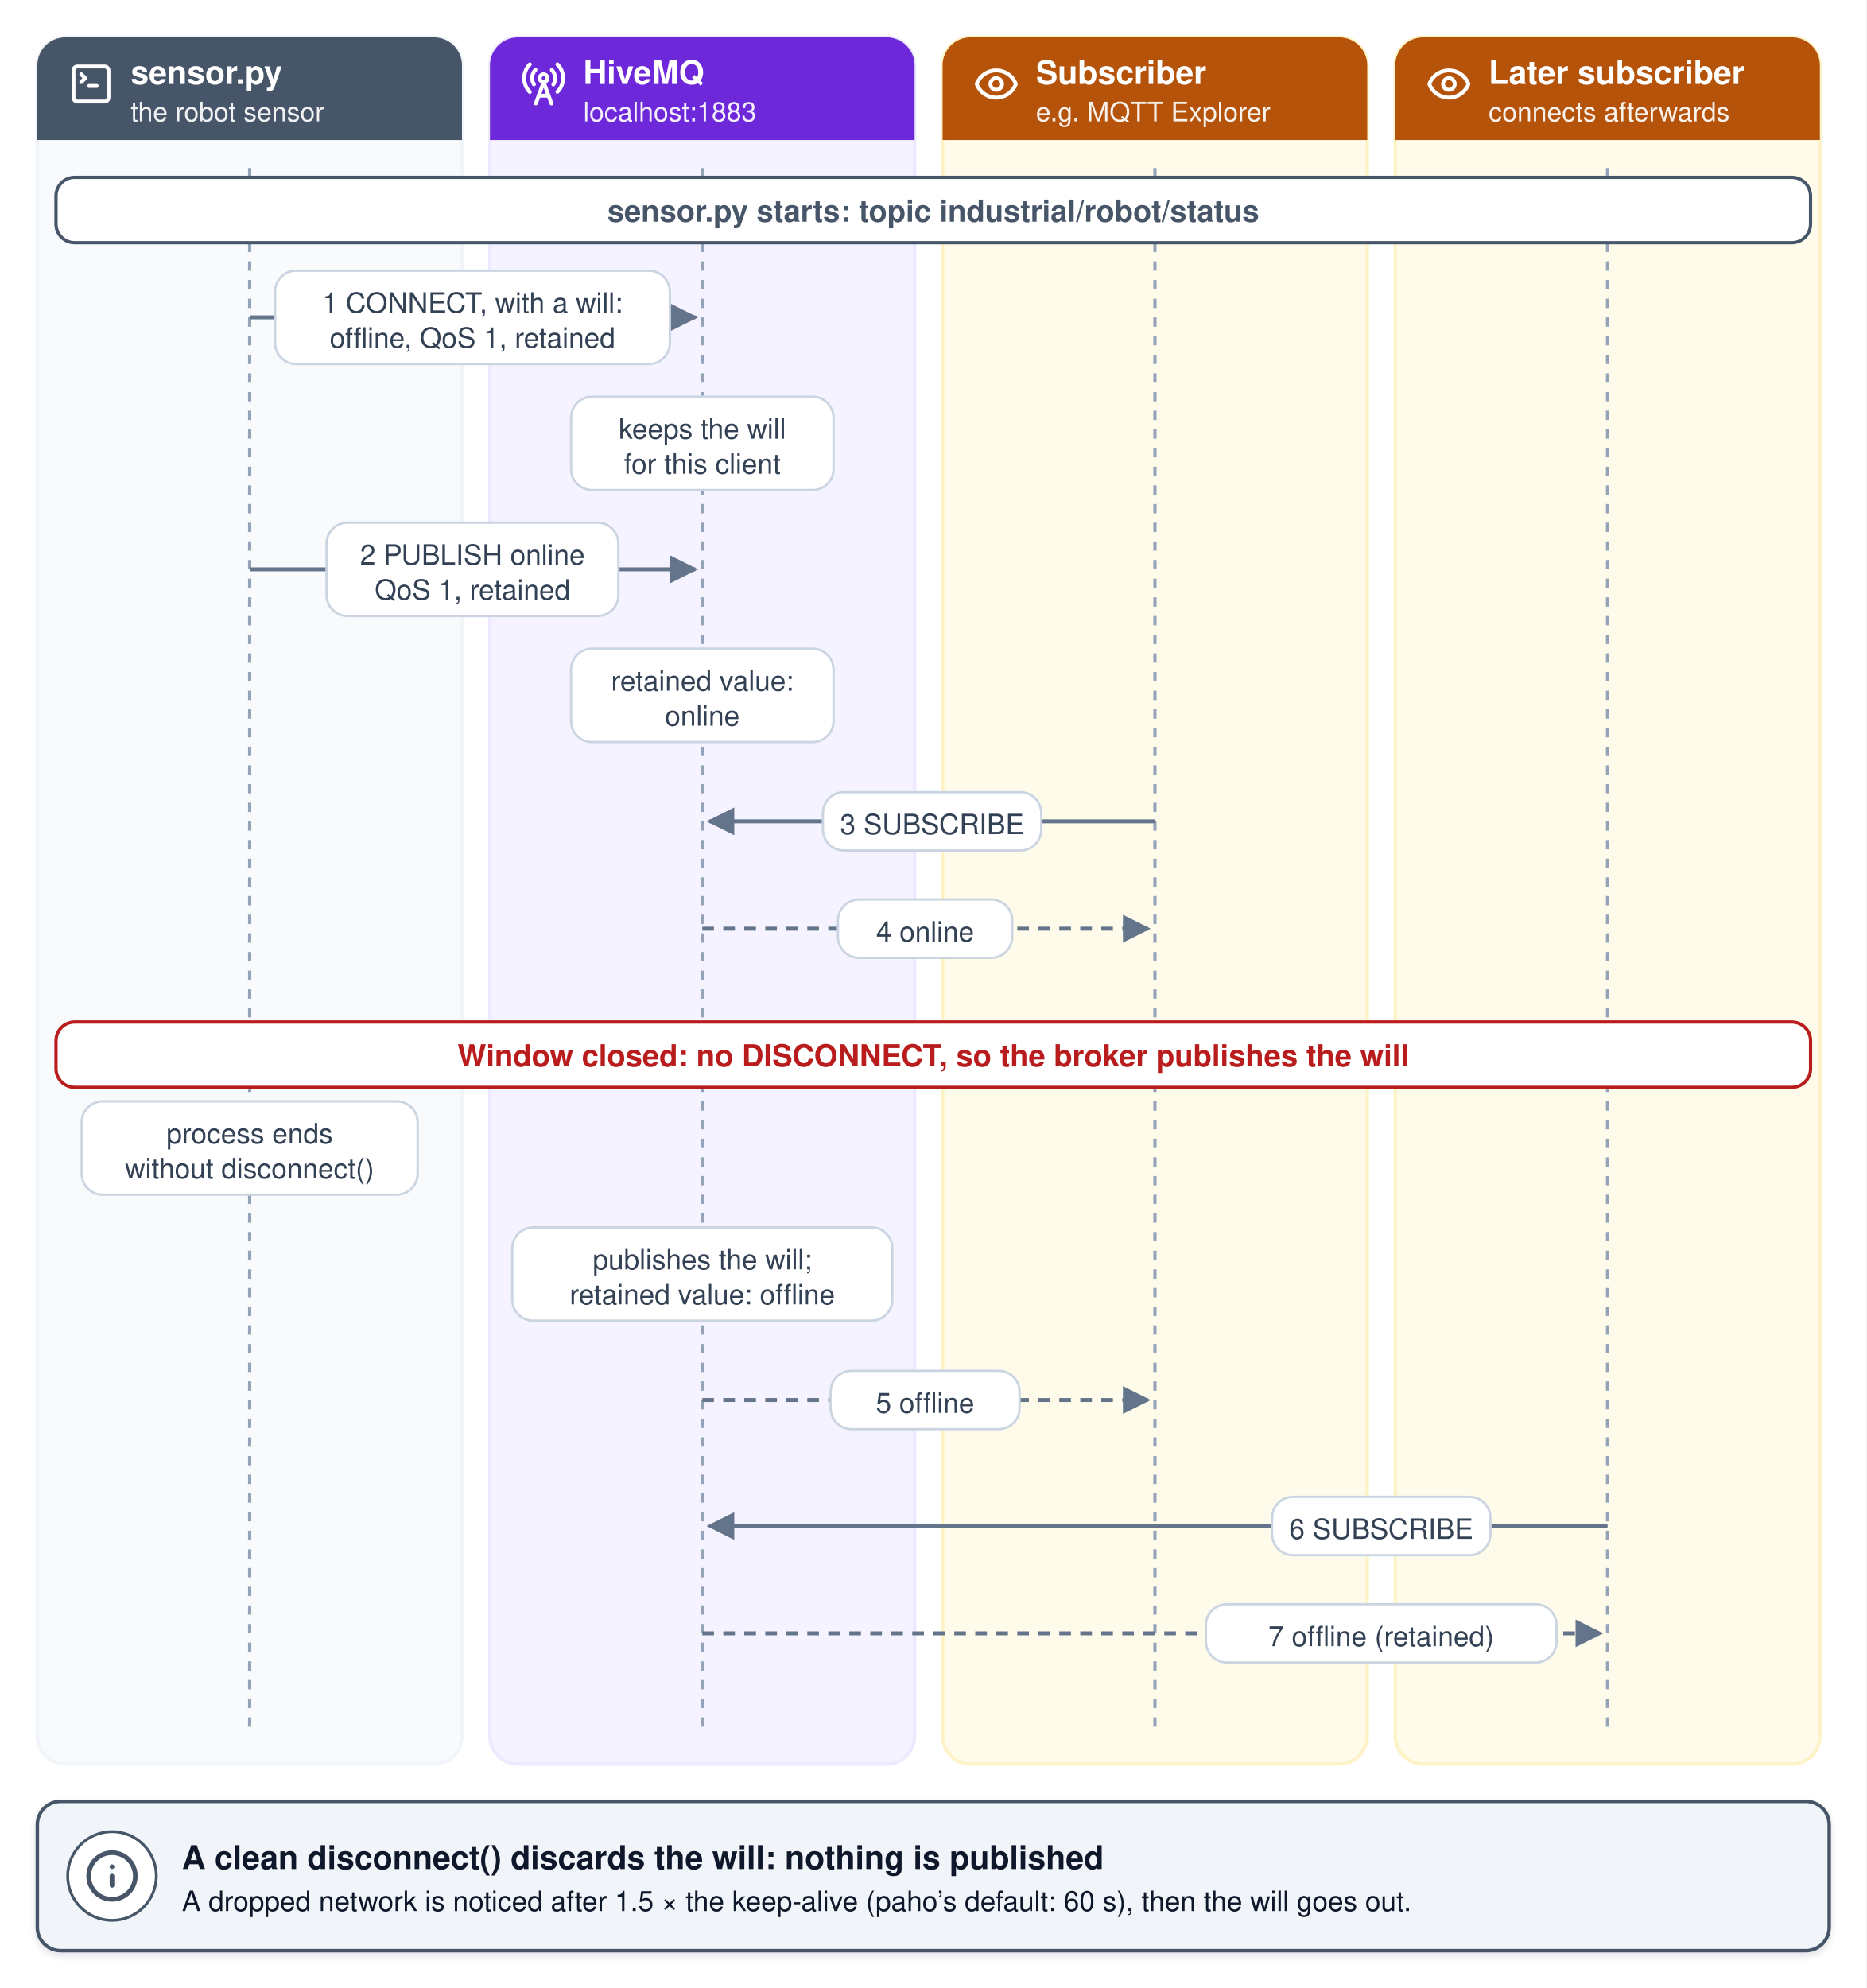
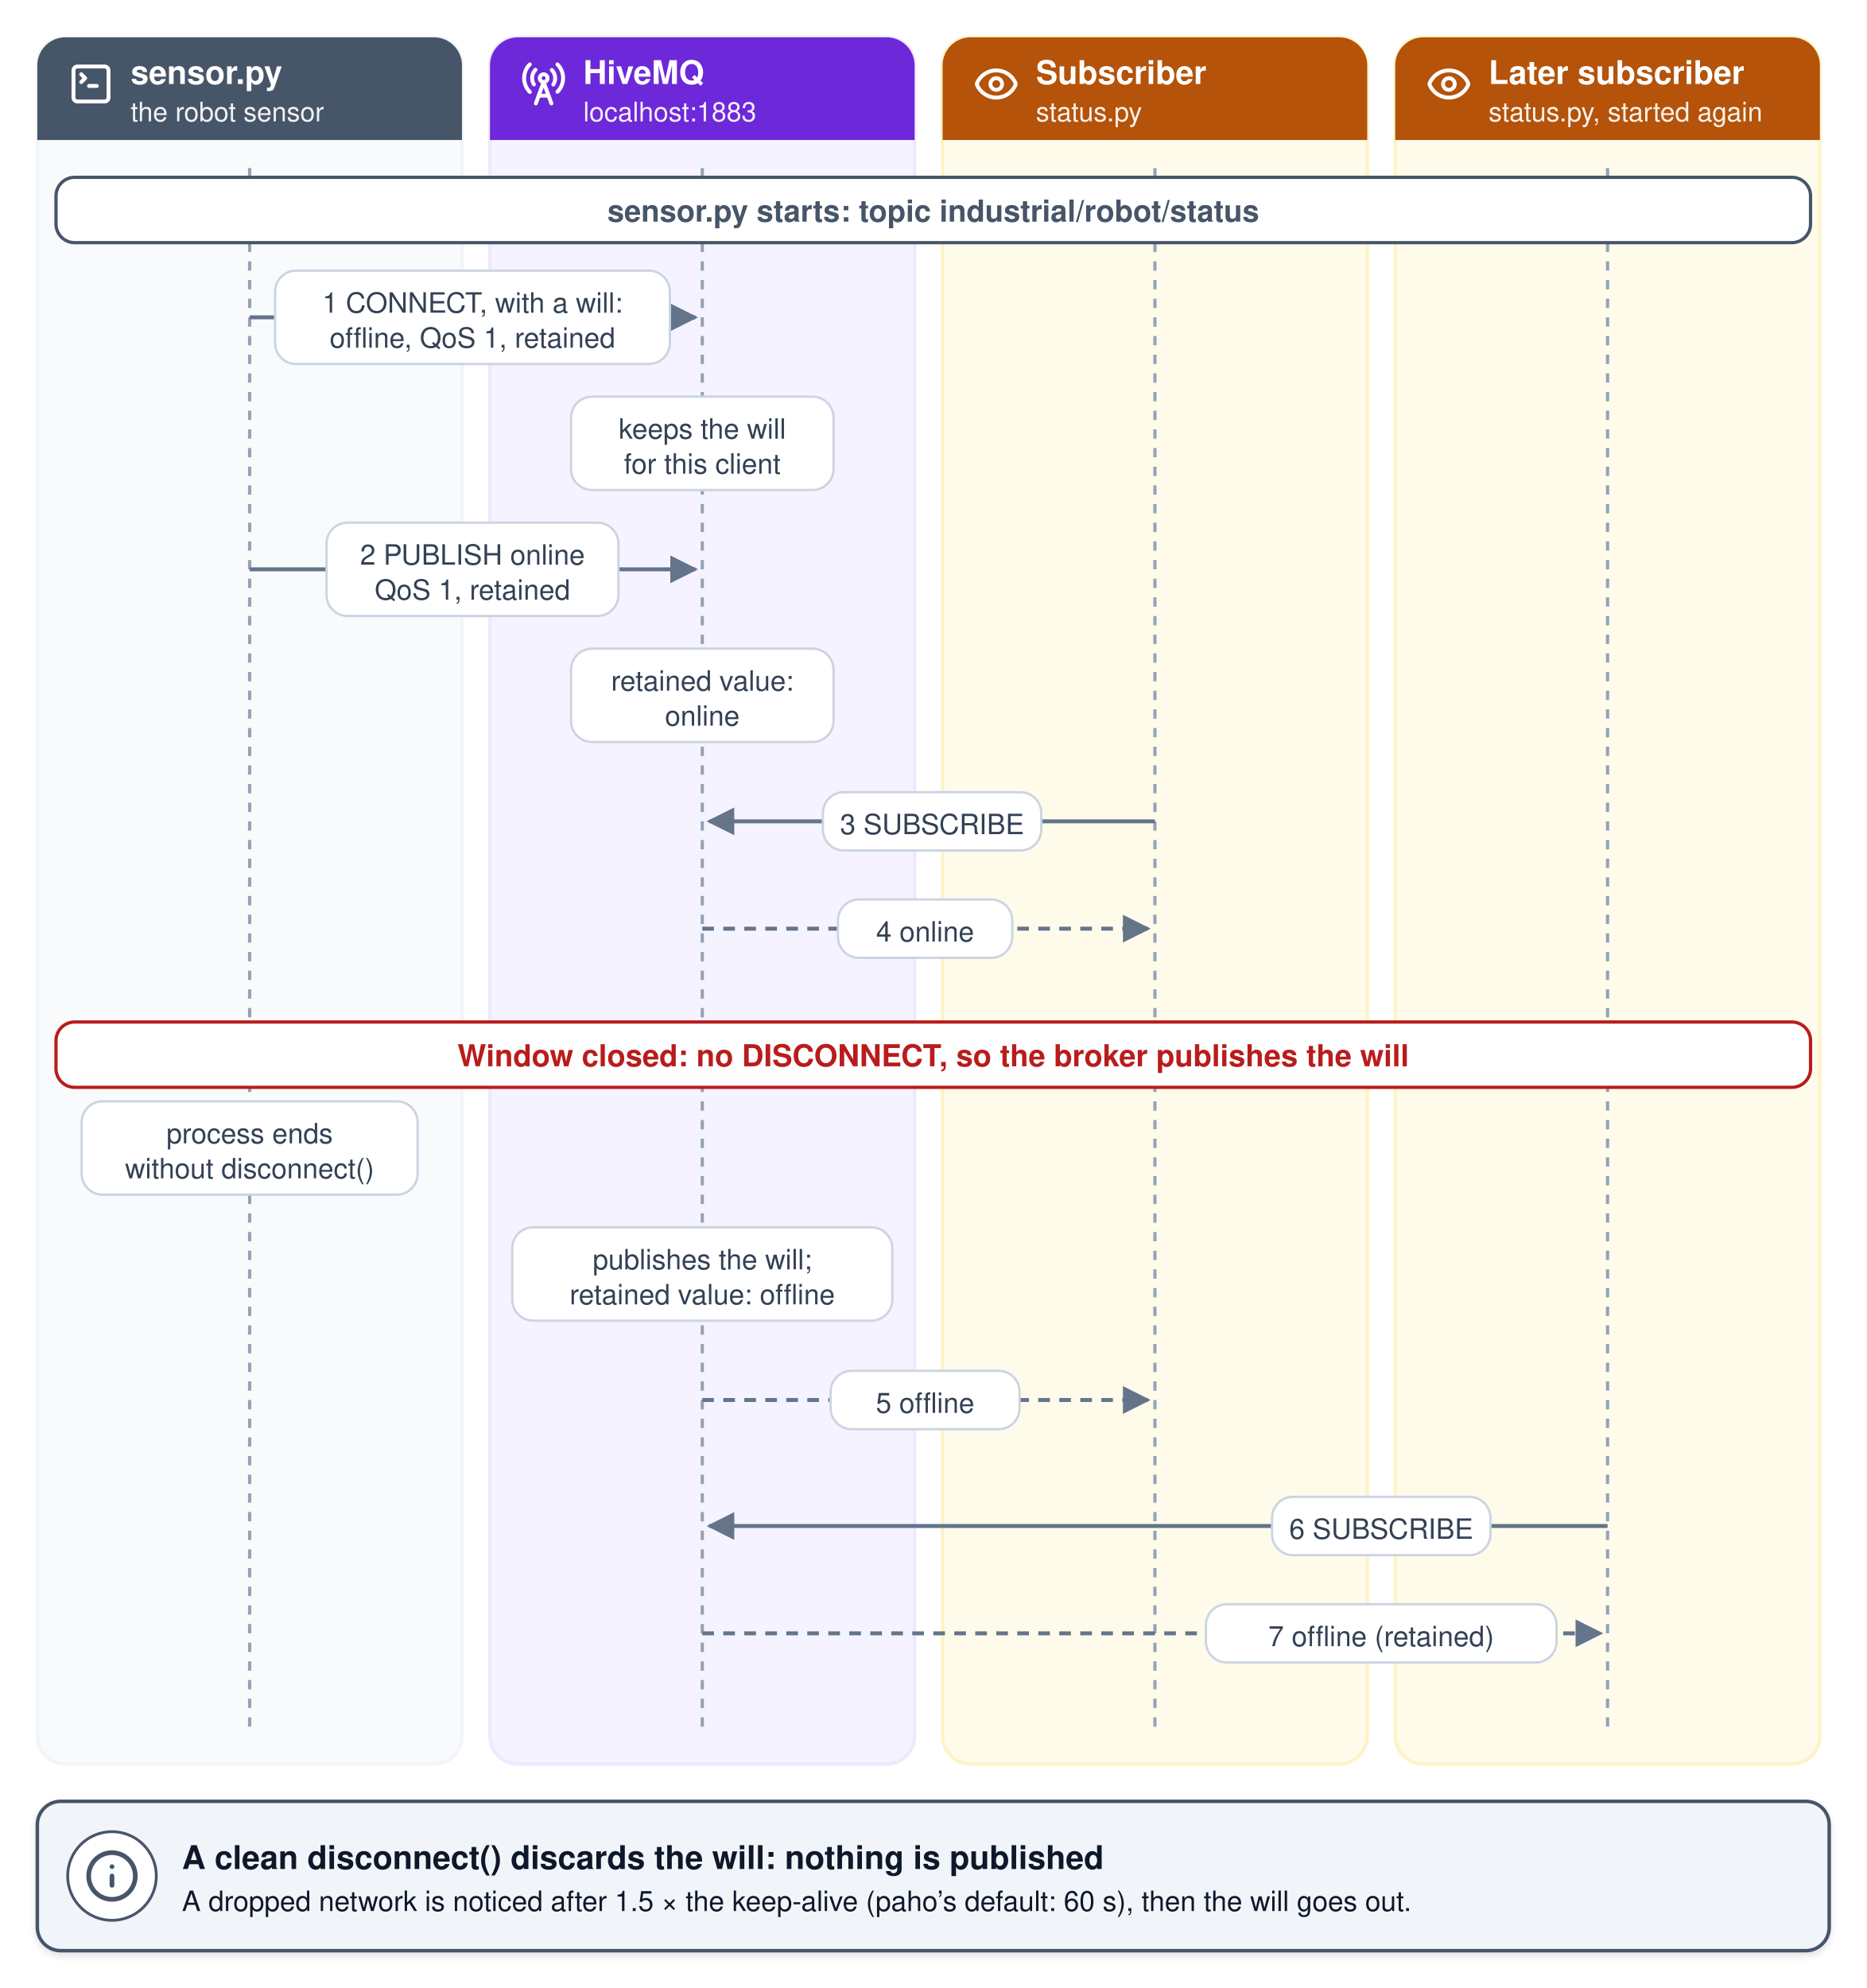
<svg xmlns="http://www.w3.org/2000/svg" width="800" height="852" viewBox="0 0 800 852" font-family="Segoe UI, Helvetica, Arial, sans-serif">
  <defs>
    <marker id="arrow" viewBox="0 0 10 10" refX="9" refY="5" markerWidth="7" markerHeight="7" orient="auto-start-reverse">
      <path d="M0 0L10 5L0 10z" fill="#64748b" />
    </marker>
    <filter id="shadow" x="-10%" y="-10%" width="120%" height="140%">
      <feDropShadow dx="0" dy="1.5" stdDeviation="1.5" flood-color="#0f172a" flood-opacity="0.12" />
    </filter>
  </defs>
  <rect width="800" height="852" fill="#ffffff" />
  <rect x="16" y="16" width="182" height="740" rx="12" fill="#f8fafc" stroke="#f1f5f9" stroke-width="1.5" />
  <path d="M16 28a12 12 0 0 1 12-12h158a12 12 0 0 1 12 12v32h-182z" fill="#475569" />
  <g transform="translate(29 26) scale(0.8333333)" fill="none" stroke="#ffffff" stroke-width="2" stroke-linecap="round" stroke-linejoin="round">
    <path d="m7 11 2-2-2-2" />
    <path d="M11 13h4" />
    <rect width="18" height="18" x="3" y="3" rx="2" ry="2" />
  </g>
  <text x="56" y="36" font-size="14" font-weight="700" fill="#ffffff">sensor.py</text>
  <text x="56" y="52" font-size="11.5" fill="#ffffff" opacity="0.92">the robot sensor</text>
  <line x1="107" y1="72" x2="107" y2="744" stroke="#94a3b8" stroke-width="1.4" stroke-dasharray="4 4" />
  <rect x="210" y="16" width="182" height="740" rx="12" fill="#f5f3ff" stroke="#ede9fe" stroke-width="1.5" />
  <path d="M210 28a12 12 0 0 1 12-12h158a12 12 0 0 1 12 12v32h-182z" fill="#6d28d9" />
  <g transform="translate(223 26) scale(0.8333333)" fill="none" stroke="#ffffff" stroke-width="2" stroke-linecap="round" stroke-linejoin="round">
    <path d="M4.9 16.1C1 12.2 1 5.8 4.9 1.9" />
    <path d="M7.8 4.7a6.14 6.14 0 0 0-.8 7.5" />
    <circle cx="12" cy="9" r="2" />
    <path d="M16.2 4.8c2 2 2.26 5.11.8 7.47" />
    <path d="M19.1 1.9a9.96 9.96 0 0 1 0 14.1" />
    <path d="M9.5 18h5" />
    <path d="m8 22 4-11 4 11" />
  </g>
  <text x="250" y="36" font-size="14" font-weight="700" fill="#ffffff">HiveMQ</text>
  <text x="250" y="52" font-size="11.5" fill="#ffffff" opacity="0.92">localhost:1883</text>
  <line x1="301" y1="72" x2="301" y2="744" stroke="#94a3b8" stroke-width="1.4" stroke-dasharray="4 4" />
  <rect x="404" y="16" width="182" height="740" rx="12" fill="#fffbeb" stroke="#fef3c7" stroke-width="1.5" />
  <path d="M404 28a12 12 0 0 1 12-12h158a12 12 0 0 1 12 12v32h-182z" fill="#b45309" />
  <g transform="translate(417 26) scale(0.8333333)" fill="none" stroke="#ffffff" stroke-width="2" stroke-linecap="round" stroke-linejoin="round">
    <path d="M2.062 12.348a1 1 0 0 1 0-.696 10.75 10.75 0 0 1 19.876 0 1 1 0 0 1 0 .696 10.75 10.75 0 0 1-19.876 0" />
    <circle cx="12" cy="12" r="3" />
  </g>
  <text x="444" y="36" font-size="14" font-weight="700" fill="#ffffff">Subscriber</text>
-   <text x="444" y="52" font-size="11.5" fill="#ffffff" opacity="0.92">e.g. MQTT Explorer</text>
+   <text x="444" y="52" font-size="11.5" fill="#ffffff" opacity="0.92">status.py</text>
  <line x1="495" y1="72" x2="495" y2="744" stroke="#94a3b8" stroke-width="1.4" stroke-dasharray="4 4" />
  <rect x="598" y="16" width="182" height="740" rx="12" fill="#fffbeb" stroke="#fef3c7" stroke-width="1.5" />
  <path d="M598 28a12 12 0 0 1 12-12h158a12 12 0 0 1 12 12v32h-182z" fill="#b45309" />
  <g transform="translate(611 26) scale(0.8333333)" fill="none" stroke="#ffffff" stroke-width="2" stroke-linecap="round" stroke-linejoin="round">
    <path d="M2.062 12.348a1 1 0 0 1 0-.696 10.75 10.75 0 0 1 19.876 0 1 1 0 0 1 0 .696 10.75 10.75 0 0 1-19.876 0" />
    <circle cx="12" cy="12" r="3" />
  </g>
  <text x="638" y="36" font-size="14" font-weight="700" fill="#ffffff">Later subscriber</text>
-   <text x="638" y="52" font-size="11.5" fill="#ffffff" opacity="0.92">connects afterwards</text>
+   <text x="638" y="52" font-size="11.5" fill="#ffffff" opacity="0.92">status.py, started again</text>
  <line x1="689" y1="72" x2="689" y2="744" stroke="#94a3b8" stroke-width="1.4" stroke-dasharray="4 4" />
  <rect x="24" y="76" width="752" height="28" rx="8" fill="#ffffff" stroke="#475569" stroke-width="1.4" />
  <text x="400" y="95" text-anchor="middle" font-size="13" font-weight="700" fill="#475569">sensor.py starts: topic industrial/robot/status</text>
  <rect x="24" y="438" width="752" height="28" rx="8" fill="#ffffff" stroke="#b91c1c" stroke-width="1.4" />
  <text x="400" y="457" text-anchor="middle" font-size="13" font-weight="700" fill="#b91c1c">Window closed: no DISCONNECT, so the broker publishes the will</text>
  <path d="M107 136L298 136" fill="none" stroke="#64748b" stroke-width="1.7" marker-end="url(#arrow)" />
  <path d="M107 244L298 244" fill="none" stroke="#64748b" stroke-width="1.7" marker-end="url(#arrow)" />
  <path d="M495 352L304 352" fill="none" stroke="#64748b" stroke-width="1.7" marker-end="url(#arrow)" />
  <path d="M301 398L492 398" fill="none" stroke="#64748b" stroke-width="1.7" stroke-dasharray="5 4" marker-end="url(#arrow)" />
  <path d="M301 600L492 600" fill="none" stroke="#64748b" stroke-width="1.7" stroke-dasharray="5 4" marker-end="url(#arrow)" />
  <path d="M689 654L304 654" fill="none" stroke="#64748b" stroke-width="1.7" marker-end="url(#arrow)" />
  <path d="M301 700L686 700" fill="none" stroke="#64748b" stroke-width="1.7" stroke-dasharray="5 4" marker-end="url(#arrow)" />
  <rect x="117.9" y="116" width="169.2" height="40" rx="9" fill="#ffffff" stroke="#cbd5e1" stroke-width="1" />
  <text x="202.5" y="134" text-anchor="middle" font-size="12" fill="#334155">1  CONNECT, with a will:</text>
  <text x="202.5" y="149" text-anchor="middle" font-size="12" fill="#334155">offline, QoS 1, retained</text>
  <rect x="244.75" y="170" width="112.5" height="40" rx="9" fill="#ffffff" stroke="#cbd5e1" stroke-width="1" />
  <text x="301" y="188" text-anchor="middle" font-size="12" fill="#334155">keeps the will</text>
  <text x="301" y="203" text-anchor="middle" font-size="12" fill="#334155">for this client</text>
  <rect x="139.95" y="224" width="125.1" height="40" rx="9" fill="#ffffff" stroke="#cbd5e1" stroke-width="1" />
  <text x="202.5" y="242" text-anchor="middle" font-size="12" fill="#334155">2  PUBLISH online</text>
  <text x="202.5" y="257" text-anchor="middle" font-size="12" fill="#334155">QoS 1, retained</text>
  <rect x="244.75" y="278" width="112.5" height="40" rx="9" fill="#ffffff" stroke="#cbd5e1" stroke-width="1" />
  <text x="301" y="296" text-anchor="middle" font-size="12" fill="#334155">retained value:</text>
  <text x="301" y="311" text-anchor="middle" font-size="12" fill="#334155">online</text>
  <rect x="352.7" y="339.5" width="93.6" height="25" rx="9" fill="#ffffff" stroke="#cbd5e1" stroke-width="1" />
  <text x="399.5" y="357.5" text-anchor="middle" font-size="12" fill="#334155">3  SUBSCRIBE</text>
  <rect x="359.15" y="385.5" width="74.7" height="25" rx="9" fill="#ffffff" stroke="#cbd5e1" stroke-width="1" />
  <text x="396.5" y="403.5" text-anchor="middle" font-size="12" fill="#334155">4  online</text>
  <rect x="35" y="472" width="144" height="40" rx="9" fill="#ffffff" stroke="#cbd5e1" stroke-width="1" />
  <text x="107" y="490" text-anchor="middle" font-size="12" fill="#334155">process ends</text>
  <text x="107" y="505" text-anchor="middle" font-size="12" fill="#334155">without disconnect()</text>
  <rect x="219.55" y="526" width="162.9" height="40" rx="9" fill="#ffffff" stroke="#cbd5e1" stroke-width="1" />
  <text x="301" y="544" text-anchor="middle" font-size="12" fill="#334155">publishes the will;</text>
  <text x="301" y="559" text-anchor="middle" font-size="12" fill="#334155">retained value: offline</text>
  <rect x="356" y="587.5" width="81" height="25" rx="9" fill="#ffffff" stroke="#cbd5e1" stroke-width="1" />
  <text x="396.5" y="605.5" text-anchor="middle" font-size="12" fill="#334155">5  offline</text>
  <rect x="545.2" y="641.5" width="93.6" height="25" rx="9" fill="#ffffff" stroke="#cbd5e1" stroke-width="1" />
  <text x="592" y="659.5" text-anchor="middle" font-size="12" fill="#334155">6  SUBSCRIBE</text>
  <rect x="516.85" y="687.5" width="150.3" height="25" rx="9" fill="#ffffff" stroke="#cbd5e1" stroke-width="1" />
  <text x="592" y="705.5" text-anchor="middle" font-size="12" fill="#334155">7  offline (retained)</text>
  <rect x="16" y="772" width="768" height="64" rx="10" fill="#f1f5f9" stroke="#475569" stroke-width="1.5" filter="url(#shadow)" />
  <circle cx="48" cy="804" r="19" fill="#ffffff" stroke="#475569" stroke-width="1.2" />
  <g transform="translate(36 792) scale(1)" fill="none" stroke="#475569" stroke-width="2" stroke-linecap="round" stroke-linejoin="round">
    <circle cx="12" cy="12" r="10" />
    <path d="M12 16v-4" />
    <path d="M12 8h.01" />
  </g>
  <text x="78" y="801" font-size="14" font-weight="700" fill="#0f172a">A clean disconnect() discards the will: nothing is published</text>
  <text x="78" y="819" font-size="12" fill="#0f172a">A dropped network is noticed after 1.5 × the keep-alive (paho’s default: 60 s), then the will goes out.</text>
</svg>
